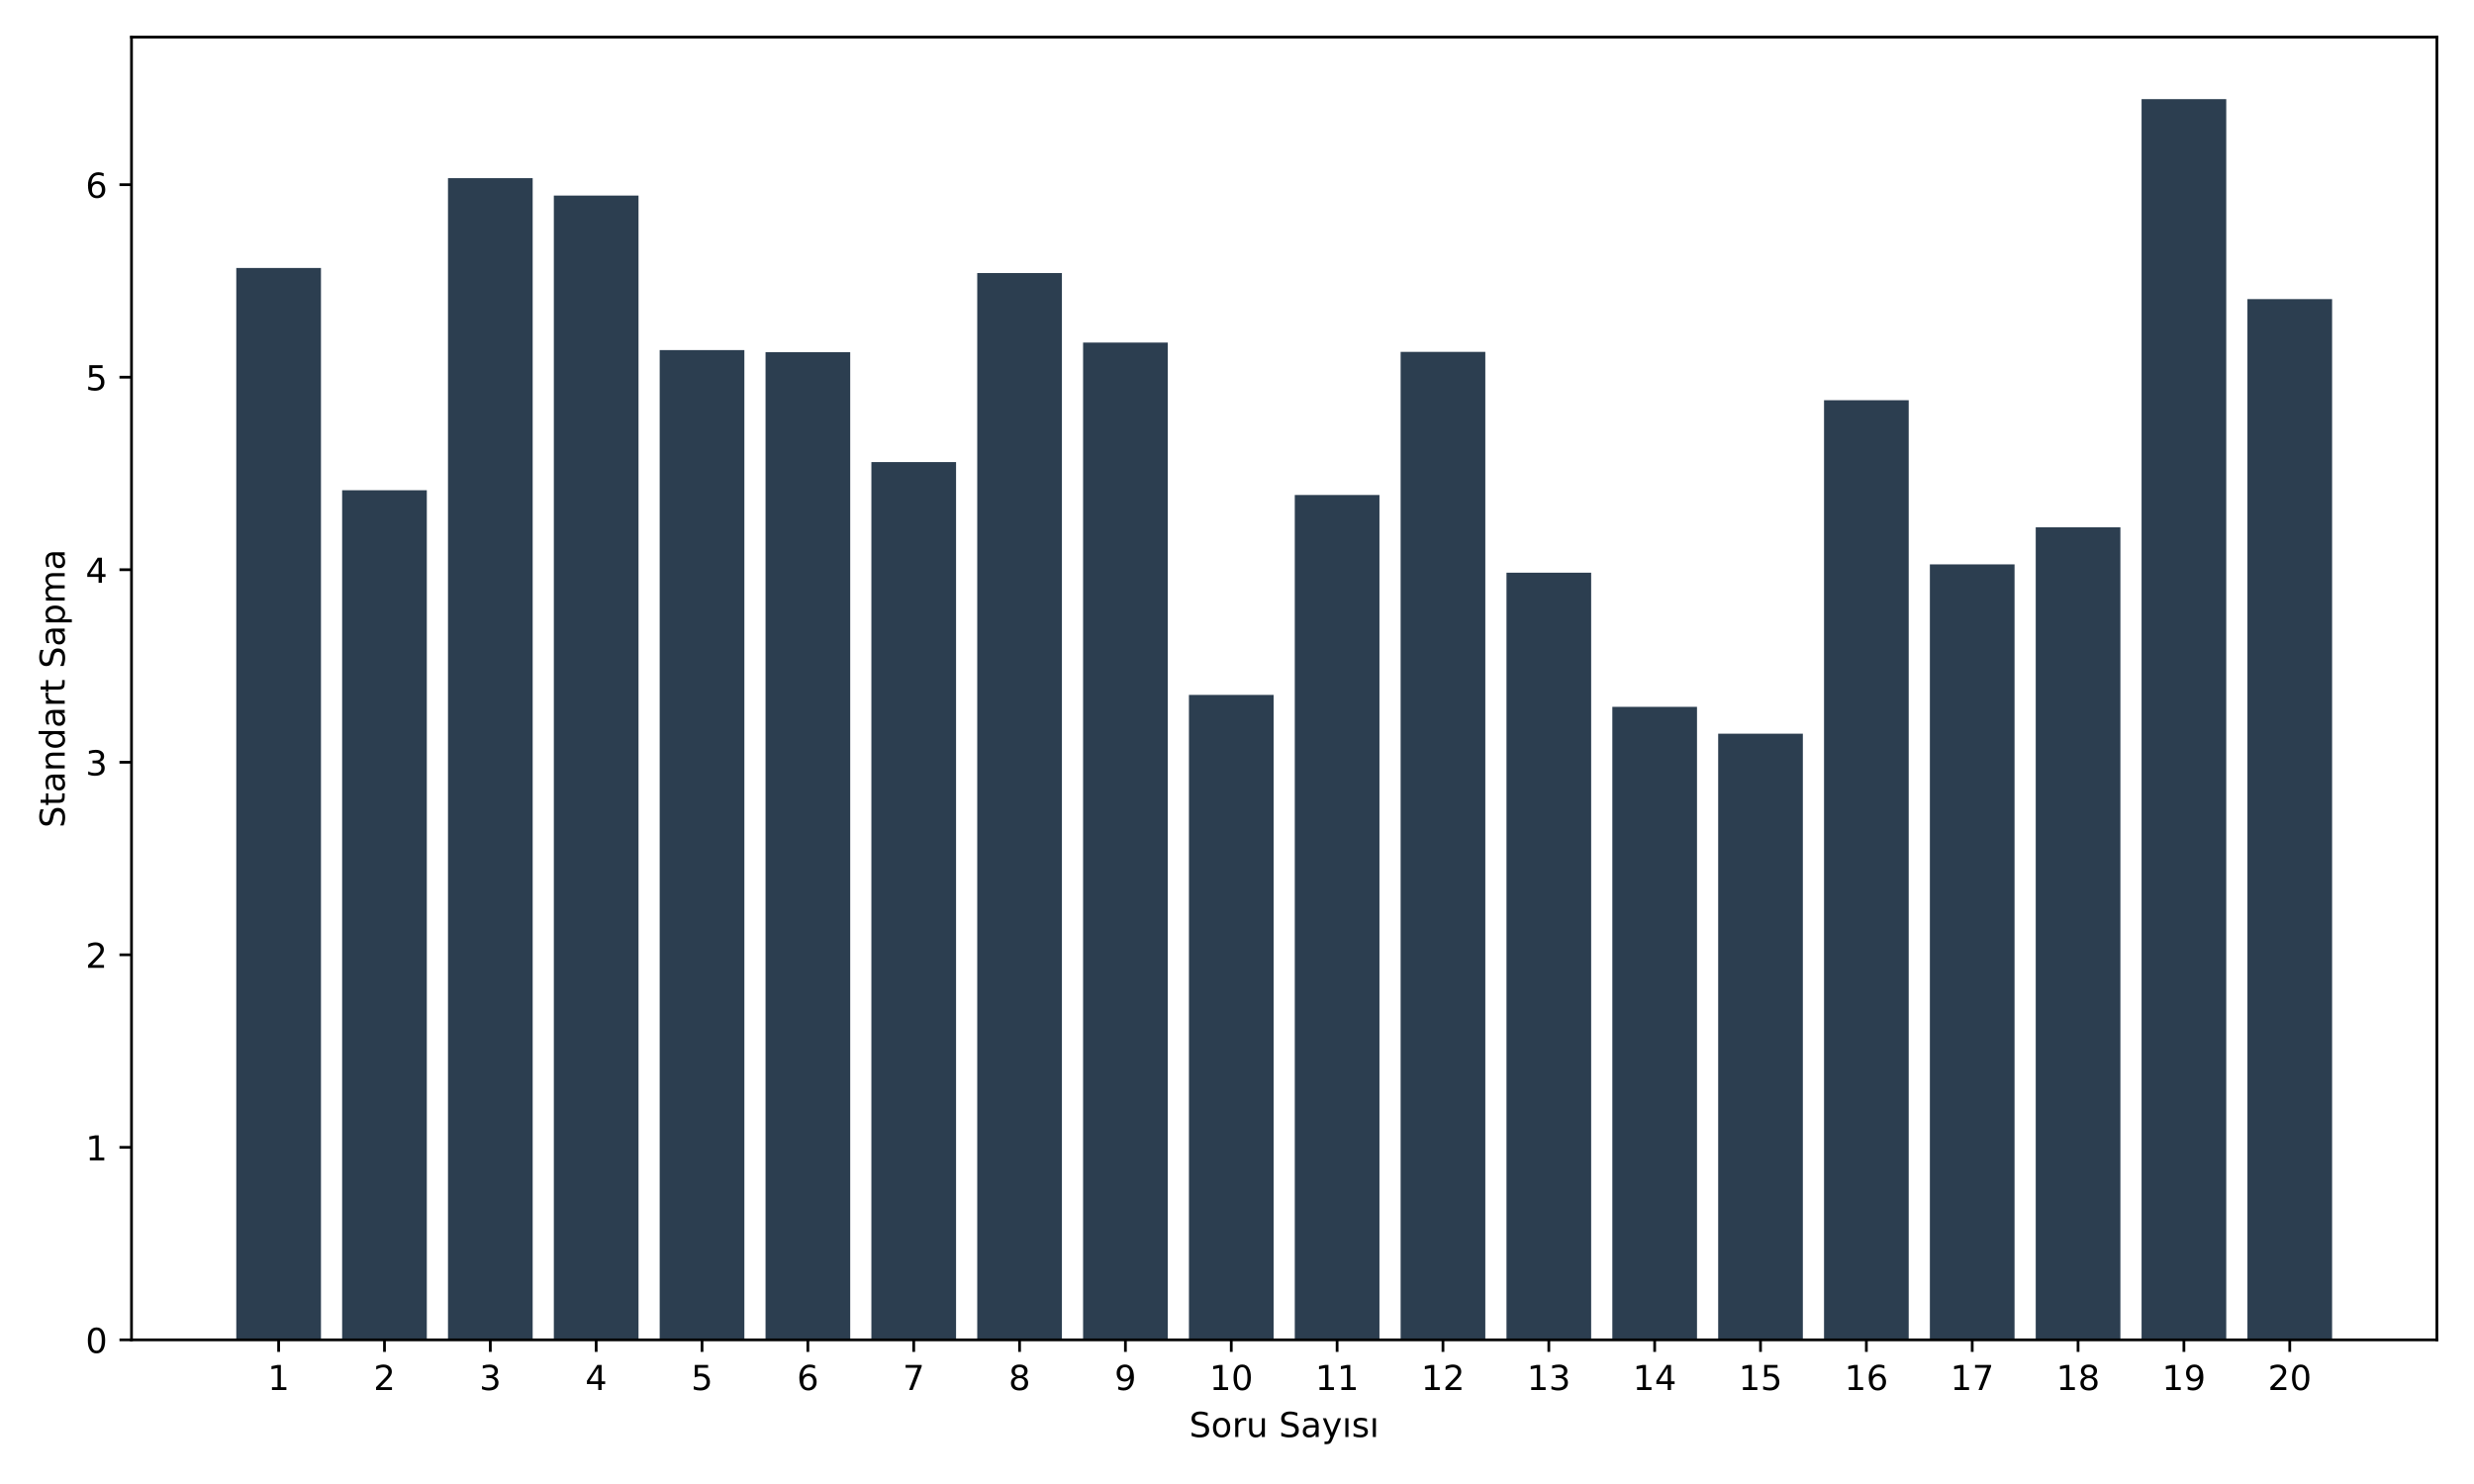
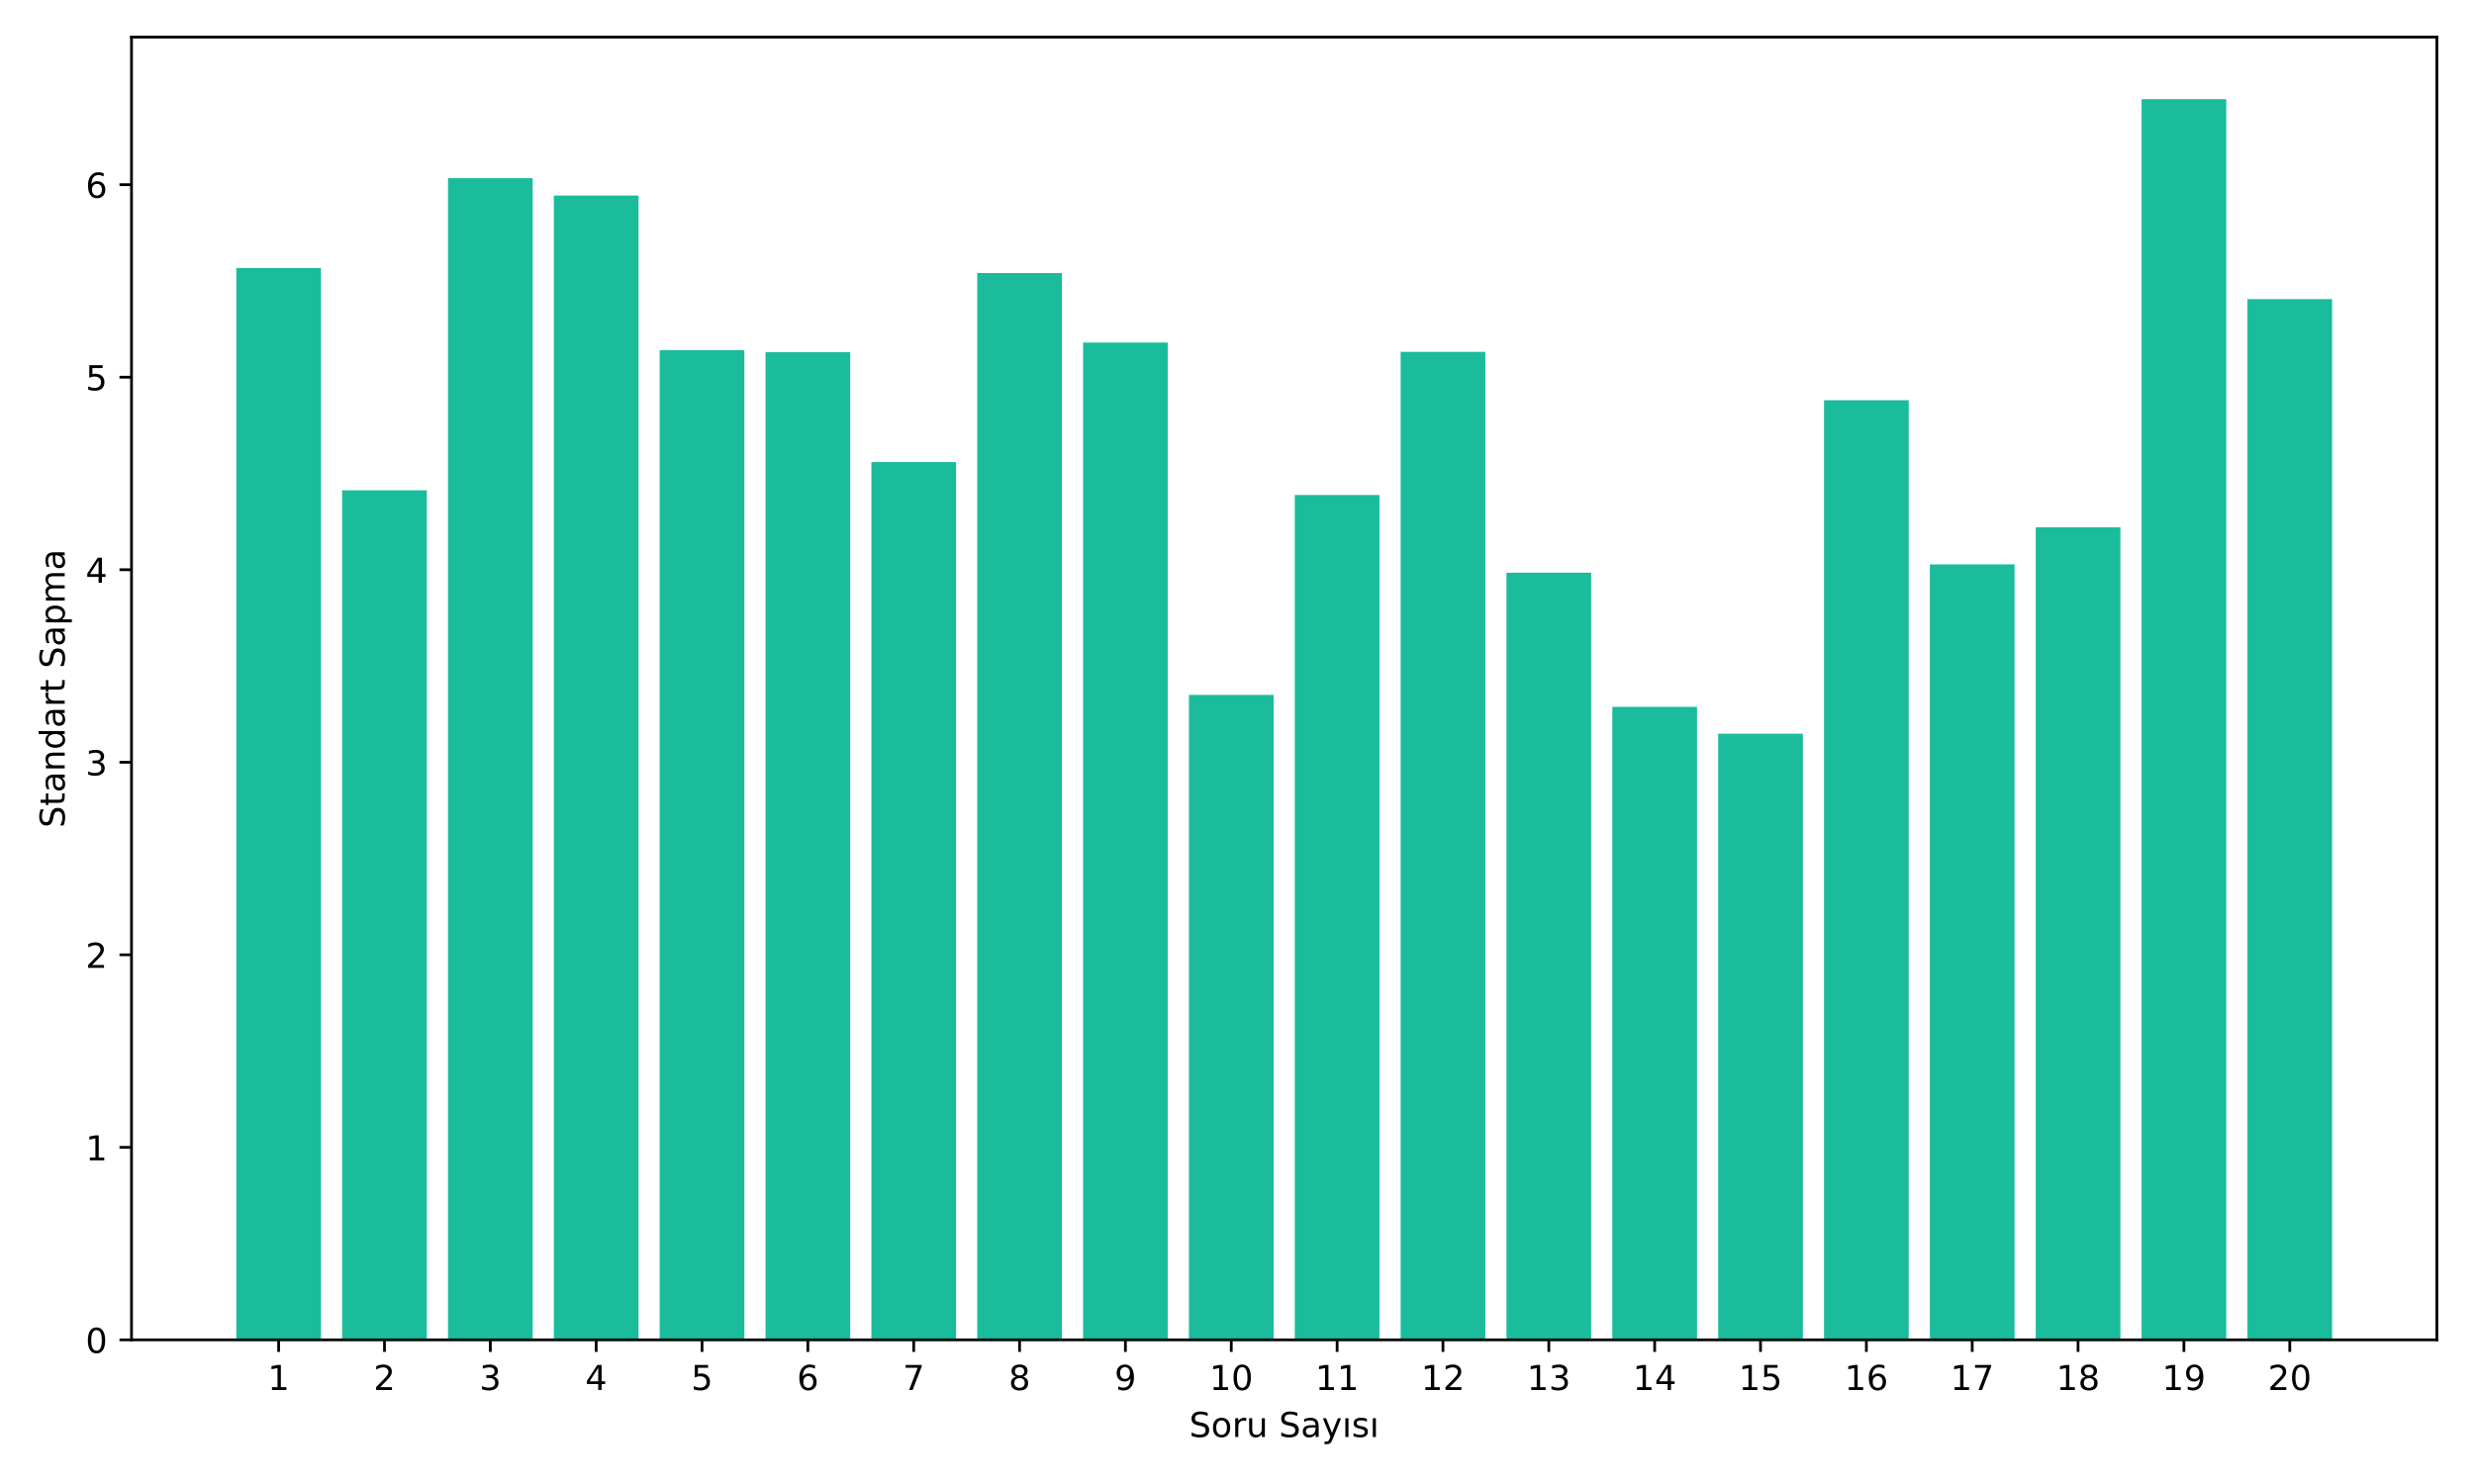
<svg xmlns="http://www.w3.org/2000/svg" xmlns:xlink="http://www.w3.org/1999/xlink" width="720pt" height="432pt" viewBox="0 0 720 432" version="1.1">
  <defs>
    <style type="text/css">*{stroke-linejoin: round; stroke-linecap: butt}</style>
  </defs>
  <g id="figure_1">
    <g id="patch_1">
      <path d="M 0 432  L 720 432  L 720 0  L 0 0  z " style="fill: #ffffff" />
    </g>
    <g id="axes_1">
      <g id="patch_2">
        <path d="M 38.27 390.04  L 709.2 390.04  L 709.2 10.8  L 38.27 10.8  z " style="fill: #ffffff" />
      </g>
      <g id="patch_3">
-         <path d="M 68.767 390.04  L 93.411 390.04  L 93.411 78.001  L 68.767 78.001  z " clip-path="url(#pdb274456aa)" style="fill: #2c3e50" />
+         <path d="M 68.767 390.04  L 93.411 390.04  L 93.411 78.001  L 68.767 78.001  z " clip-path="url(#pe73f8b47a1)" style="fill: #1abc9c" />
      </g>
      <g id="patch_4">
-         <path d="M 99.572 390.04  L 124.216 390.04  L 124.216 142.713  L 99.572 142.713  z " clip-path="url(#pdb274456aa)" style="fill: #2c3e50" />
+         <path d="M 99.572 390.04  L 124.216 390.04  L 124.216 142.713  L 99.572 142.713  z " clip-path="url(#pe73f8b47a1)" style="fill: #1abc9c" />
      </g>
      <g id="patch_5">
-         <path d="M 130.377 390.04  L 155.02 390.04  L 155.02 51.85  L 130.377 51.85  z " clip-path="url(#pdb274456aa)" style="fill: #2c3e50" />
+         <path d="M 130.377 390.04  L 155.02 390.04  L 155.02 51.85  L 130.377 51.85  z " clip-path="url(#pe73f8b47a1)" style="fill: #1abc9c" />
      </g>
      <g id="patch_6">
-         <path d="M 161.181 390.04  L 185.825 390.04  L 185.825 56.924  L 161.181 56.924  z " clip-path="url(#pdb274456aa)" style="fill: #2c3e50" />
+         <path d="M 161.181 390.04  L 185.825 390.04  L 185.825 56.924  L 161.181 56.924  z " clip-path="url(#pe73f8b47a1)" style="fill: #1abc9c" />
      </g>
      <g id="patch_7">
-         <path d="M 191.986 390.04  L 216.63 390.04  L 216.63 101.922  L 191.986 101.922  z " clip-path="url(#pdb274456aa)" style="fill: #2c3e50" />
+         <path d="M 191.986 390.04  L 216.63 390.04  L 216.63 101.922  L 191.986 101.922  z " clip-path="url(#pe73f8b47a1)" style="fill: #1abc9c" />
      </g>
      <g id="patch_8">
-         <path d="M 222.791 390.04  L 247.435 390.04  L 247.435 102.529  L 222.791 102.529  z " clip-path="url(#pdb274456aa)" style="fill: #2c3e50" />
+         <path d="M 222.791 390.04  L 247.435 390.04  L 247.435 102.529  L 222.791 102.529  z " clip-path="url(#pe73f8b47a1)" style="fill: #1abc9c" />
      </g>
      <g id="patch_9">
-         <path d="M 253.596 390.04  L 278.24 390.04  L 278.24 134.51  L 253.596 134.51  z " clip-path="url(#pdb274456aa)" style="fill: #2c3e50" />
+         <path d="M 253.596 390.04  L 278.24 390.04  L 278.24 134.51  L 253.596 134.51  z " clip-path="url(#pe73f8b47a1)" style="fill: #1abc9c" />
      </g>
      <g id="patch_10">
-         <path d="M 284.401 390.04  L 309.045 390.04  L 309.045 79.492  L 284.401 79.492  z " clip-path="url(#pdb274456aa)" style="fill: #2c3e50" />
+         <path d="M 284.401 390.04  L 309.045 390.04  L 309.045 79.492  L 284.401 79.492  z " clip-path="url(#pe73f8b47a1)" style="fill: #1abc9c" />
      </g>
      <g id="patch_11">
-         <path d="M 315.206 390.04  L 339.85 390.04  L 339.85 99.725  L 315.206 99.725  z " clip-path="url(#pdb274456aa)" style="fill: #2c3e50" />
+         <path d="M 315.206 390.04  L 339.85 390.04  L 339.85 99.725  L 315.206 99.725  z " clip-path="url(#pe73f8b47a1)" style="fill: #1abc9c" />
      </g>
      <g id="patch_12">
-         <path d="M 346.011 390.04  L 370.655 390.04  L 370.655 202.287  L 346.011 202.287  z " clip-path="url(#pdb274456aa)" style="fill: #2c3e50" />
+         <path d="M 346.011 390.04  L 370.655 390.04  L 370.655 202.287  L 346.011 202.287  z " clip-path="url(#pe73f8b47a1)" style="fill: #1abc9c" />
      </g>
      <g id="patch_13">
-         <path d="M 376.815 390.04  L 401.459 390.04  L 401.459 144.091  L 376.815 144.091  z " clip-path="url(#pdb274456aa)" style="fill: #2c3e50" />
+         <path d="M 376.815 390.04  L 401.459 390.04  L 401.459 144.091  L 376.815 144.091  z " clip-path="url(#pe73f8b47a1)" style="fill: #1abc9c" />
      </g>
      <g id="patch_14">
-         <path d="M 407.62 390.04  L 432.264 390.04  L 432.264 102.433  L 407.62 102.433  z " clip-path="url(#pdb274456aa)" style="fill: #2c3e50" />
+         <path d="M 407.62 390.04  L 432.264 390.04  L 432.264 102.433  L 407.62 102.433  z " clip-path="url(#pe73f8b47a1)" style="fill: #1abc9c" />
      </g>
      <g id="patch_15">
-         <path d="M 438.425 390.04  L 463.069 390.04  L 463.069 166.717  L 438.425 166.717  z " clip-path="url(#pdb274456aa)" style="fill: #2c3e50" />
+         <path d="M 438.425 390.04  L 463.069 390.04  L 463.069 166.717  L 438.425 166.717  z " clip-path="url(#pe73f8b47a1)" style="fill: #1abc9c" />
      </g>
      <g id="patch_16">
-         <path d="M 469.23 390.04  L 493.874 390.04  L 493.874 205.764  L 469.23 205.764  z " clip-path="url(#pdb274456aa)" style="fill: #2c3e50" />
+         <path d="M 469.23 390.04  L 493.874 390.04  L 493.874 205.764  L 469.23 205.764  z " clip-path="url(#pe73f8b47a1)" style="fill: #1abc9c" />
      </g>
      <g id="patch_17">
-         <path d="M 500.035 390.04  L 524.679 390.04  L 524.679 213.585  L 500.035 213.585  z " clip-path="url(#pdb274456aa)" style="fill: #2c3e50" />
+         <path d="M 500.035 390.04  L 524.679 390.04  L 524.679 213.585  L 500.035 213.585  z " clip-path="url(#pe73f8b47a1)" style="fill: #1abc9c" />
      </g>
      <g id="patch_18">
-         <path d="M 530.84 390.04  L 555.484 390.04  L 555.484 116.509  L 530.84 116.509  z " clip-path="url(#pdb274456aa)" style="fill: #2c3e50" />
+         <path d="M 530.84 390.04  L 555.484 390.04  L 555.484 116.509  L 530.84 116.509  z " clip-path="url(#pe73f8b47a1)" style="fill: #1abc9c" />
      </g>
      <g id="patch_19">
-         <path d="M 561.645 390.04  L 586.289 390.04  L 586.289 164.303  L 561.645 164.303  z " clip-path="url(#pdb274456aa)" style="fill: #2c3e50" />
+         <path d="M 561.645 390.04  L 586.289 390.04  L 586.289 164.303  L 561.645 164.303  z " clip-path="url(#pe73f8b47a1)" style="fill: #1abc9c" />
      </g>
      <g id="patch_20">
-         <path d="M 592.45 390.04  L 617.093 390.04  L 617.093 153.495  L 592.45 153.495  z " clip-path="url(#pdb274456aa)" style="fill: #2c3e50" />
+         <path d="M 592.45 390.04  L 617.093 390.04  L 617.093 153.495  L 592.45 153.495  z " clip-path="url(#pe73f8b47a1)" style="fill: #1abc9c" />
      </g>
      <g id="patch_21">
-         <path d="M 623.254 390.04  L 647.898 390.04  L 647.898 28.859  L 623.254 28.859  z " clip-path="url(#pdb274456aa)" style="fill: #2c3e50" />
+         <path d="M 623.254 390.04  L 647.898 390.04  L 647.898 28.859  L 623.254 28.859  z " clip-path="url(#pe73f8b47a1)" style="fill: #1abc9c" />
      </g>
      <g id="patch_22">
-         <path d="M 654.059 390.04  L 678.703 390.04  L 678.703 87.067  L 654.059 87.067  z " clip-path="url(#pdb274456aa)" style="fill: #2c3e50" />
+         <path d="M 654.059 390.04  L 678.703 390.04  L 678.703 87.067  L 654.059 87.067  z " clip-path="url(#pe73f8b47a1)" style="fill: #1abc9c" />
      </g>
      <g id="matplotlib.axis_1">
        <g id="xtick_1">
          <g id="line2d_1">
            <defs>
-               <path id="m4a9ff42f75" d="M 0 0  L 0 3.5  " style="stroke: #000000; stroke-width: 0.8" />
+               <path id="maa559b2496" d="M 0 0  L 0 3.5  " style="stroke: #000000; stroke-width: 0.8" />
            </defs>
            <g>
-               <use xlink:href="#m4a9ff42f75" x="81.089" y="390.04" style="stroke: #000000; stroke-width: 0.8" />
+               <use xlink:href="#maa559b2496" x="81.089" y="390.04" style="stroke: #000000; stroke-width: 0.8" />
            </g>
          </g>
          <g id="text_1">
            <g transform="translate(77.90752 404.6384) scale(0.1 -0.1)">
              <defs>
                <path id="DejaVuSans-31" d="M 794 531  L 1825 531  L 1825 4091  L 703 3866  L 703 4441  L 1819 4666  L 2450 4666  L 2450 531  L 3481 531  L 3481 0  L 794 0  L 794 531  z " transform="scale(0.015625)" />
              </defs>
              <use xlink:href="#DejaVuSans-31" />
            </g>
          </g>
        </g>
        <g id="xtick_2">
          <g id="line2d_2">
            <g>
-               <use xlink:href="#m4a9ff42f75" x="111.894" y="390.04" style="stroke: #000000; stroke-width: 0.8" />
+               <use xlink:href="#maa559b2496" x="111.894" y="390.04" style="stroke: #000000; stroke-width: 0.8" />
            </g>
          </g>
          <g id="text_2">
            <g transform="translate(108.7124 404.6384) scale(0.1 -0.1)">
              <defs>
                <path id="DejaVuSans-32" d="M 1228 531  L 3431 531  L 3431 0  L 469 0  L 469 531  Q 828 903 1448 1529  Q 2069 2156 2228 2338  Q 2531 2678 2651 2914  Q 2772 3150 2772 3378  Q 2772 3750 2511 3984  Q 2250 4219 1831 4219  Q 1534 4219 1204 4116  Q 875 4013 500 3803  L 500 4441  Q 881 4594 1212 4672  Q 1544 4750 1819 4750  Q 2544 4750 2975 4387  Q 3406 4025 3406 3419  Q 3406 3131 3298 2873  Q 3191 2616 2906 2266  Q 2828 2175 2409 1742  Q 1991 1309 1228 531  z " transform="scale(0.015625)" />
              </defs>
              <use xlink:href="#DejaVuSans-32" />
            </g>
          </g>
        </g>
        <g id="xtick_3">
          <g id="line2d_3">
            <g>
-               <use xlink:href="#m4a9ff42f75" x="142.698" y="390.04" style="stroke: #000000; stroke-width: 0.8" />
+               <use xlink:href="#maa559b2496" x="142.698" y="390.04" style="stroke: #000000; stroke-width: 0.8" />
            </g>
          </g>
          <g id="text_3">
            <g transform="translate(139.5172 404.6384) scale(0.1 -0.1)">
              <defs>
                <path id="DejaVuSans-33" d="M 2597 2516  Q 3050 2419 3304 2112  Q 3559 1806 3559 1356  Q 3559 666 3084 287  Q 2609 -91 1734 -91  Q 1441 -91 1130 -33  Q 819 25 488 141  L 488 750  Q 750 597 1062 519  Q 1375 441 1716 441  Q 2309 441 2620 675  Q 2931 909 2931 1356  Q 2931 1769 2642 2001  Q 2353 2234 1838 2234  L 1294 2234  L 1294 2753  L 1863 2753  Q 2328 2753 2575 2939  Q 2822 3125 2822 3475  Q 2822 3834 2567 4026  Q 2313 4219 1838 4219  Q 1578 4219 1281 4162  Q 984 4106 628 3988  L 628 4550  Q 988 4650 1302 4700  Q 1616 4750 1894 4750  Q 2613 4750 3031 4423  Q 3450 4097 3450 3541  Q 3450 3153 3228 2886  Q 3006 2619 2597 2516  z " transform="scale(0.015625)" />
              </defs>
              <use xlink:href="#DejaVuSans-33" />
            </g>
          </g>
        </g>
        <g id="xtick_4">
          <g id="line2d_4">
            <g>
-               <use xlink:href="#m4a9ff42f75" x="173.503" y="390.04" style="stroke: #000000; stroke-width: 0.8" />
+               <use xlink:href="#maa559b2496" x="173.503" y="390.04" style="stroke: #000000; stroke-width: 0.8" />
            </g>
          </g>
          <g id="text_4">
            <g transform="translate(170.3221 404.6384) scale(0.1 -0.1)">
              <defs>
                <path id="DejaVuSans-34" d="M 2419 4116  L 825 1625  L 2419 1625  L 2419 4116  z M 2253 4666  L 3047 4666  L 3047 1625  L 3713 1625  L 3713 1100  L 3047 1100  L 3047 0  L 2419 0  L 2419 1100  L 313 1100  L 313 1709  L 2253 4666  z " transform="scale(0.015625)" />
              </defs>
              <use xlink:href="#DejaVuSans-34" />
            </g>
          </g>
        </g>
        <g id="xtick_5">
          <g id="line2d_5">
            <g>
-               <use xlink:href="#m4a9ff42f75" x="204.308" y="390.04" style="stroke: #000000; stroke-width: 0.8" />
+               <use xlink:href="#maa559b2496" x="204.308" y="390.04" style="stroke: #000000; stroke-width: 0.8" />
            </g>
          </g>
          <g id="text_5">
            <g transform="translate(201.127 404.6384) scale(0.1 -0.1)">
              <defs>
                <path id="DejaVuSans-35" d="M 691 4666  L 3169 4666  L 3169 4134  L 1269 4134  L 1269 2991  Q 1406 3038 1543 3061  Q 1681 3084 1819 3084  Q 2600 3084 3056 2656  Q 3513 2228 3513 1497  Q 3513 744 3044 326  Q 2575 -91 1722 -91  Q 1428 -91 1123 -41  Q 819 9 494 109  L 494 744  Q 775 591 1075 516  Q 1375 441 1709 441  Q 2250 441 2565 725  Q 2881 1009 2881 1497  Q 2881 1984 2565 2268  Q 2250 2553 1709 2553  Q 1456 2553 1204 2497  Q 953 2441 691 2322  L 691 4666  z " transform="scale(0.015625)" />
              </defs>
              <use xlink:href="#DejaVuSans-35" />
            </g>
          </g>
        </g>
        <g id="xtick_6">
          <g id="line2d_6">
            <g>
-               <use xlink:href="#m4a9ff42f75" x="235.113" y="390.04" style="stroke: #000000; stroke-width: 0.8" />
+               <use xlink:href="#maa559b2496" x="235.113" y="390.04" style="stroke: #000000; stroke-width: 0.8" />
            </g>
          </g>
          <g id="text_6">
            <g transform="translate(231.9318 404.6384) scale(0.1 -0.1)">
              <defs>
                <path id="DejaVuSans-36" d="M 2113 2584  Q 1688 2584 1439 2293  Q 1191 2003 1191 1497  Q 1191 994 1439 701  Q 1688 409 2113 409  Q 2538 409 2786 701  Q 3034 994 3034 1497  Q 3034 2003 2786 2293  Q 2538 2584 2113 2584  z M 3366 4563  L 3366 3988  Q 3128 4100 2886 4159  Q 2644 4219 2406 4219  Q 1781 4219 1451 3797  Q 1122 3375 1075 2522  Q 1259 2794 1537 2939  Q 1816 3084 2150 3084  Q 2853 3084 3261 2657  Q 3669 2231 3669 1497  Q 3669 778 3244 343  Q 2819 -91 2113 -91  Q 1303 -91 875 529  Q 447 1150 447 2328  Q 447 3434 972 4092  Q 1497 4750 2381 4750  Q 2619 4750 2861 4703  Q 3103 4656 3366 4563  z " transform="scale(0.015625)" />
              </defs>
              <use xlink:href="#DejaVuSans-36" />
            </g>
          </g>
        </g>
        <g id="xtick_7">
          <g id="line2d_7">
            <g>
-               <use xlink:href="#m4a9ff42f75" x="265.918" y="390.04" style="stroke: #000000; stroke-width: 0.8" />
+               <use xlink:href="#maa559b2496" x="265.918" y="390.04" style="stroke: #000000; stroke-width: 0.8" />
            </g>
          </g>
          <g id="text_7">
            <g transform="translate(262.7367 404.6384) scale(0.1 -0.1)">
              <defs>
                <path id="DejaVuSans-37" d="M 525 4666  L 3525 4666  L 3525 4397  L 1831 0  L 1172 0  L 2766 4134  L 525 4134  L 525 4666  z " transform="scale(0.015625)" />
              </defs>
              <use xlink:href="#DejaVuSans-37" />
            </g>
          </g>
        </g>
        <g id="xtick_8">
          <g id="line2d_8">
            <g>
-               <use xlink:href="#m4a9ff42f75" x="296.723" y="390.04" style="stroke: #000000; stroke-width: 0.8" />
+               <use xlink:href="#maa559b2496" x="296.723" y="390.04" style="stroke: #000000; stroke-width: 0.8" />
            </g>
          </g>
          <g id="text_8">
            <g transform="translate(293.5416 404.6384) scale(0.1 -0.1)">
              <defs>
                <path id="DejaVuSans-38" d="M 2034 2216  Q 1584 2216 1326 1975  Q 1069 1734 1069 1313  Q 1069 891 1326 650  Q 1584 409 2034 409  Q 2484 409 2743 651  Q 3003 894 3003 1313  Q 3003 1734 2745 1975  Q 2488 2216 2034 2216  z M 1403 2484  Q 997 2584 770 2862  Q 544 3141 544 3541  Q 544 4100 942 4425  Q 1341 4750 2034 4750  Q 2731 4750 3128 4425  Q 3525 4100 3525 3541  Q 3525 3141 3298 2862  Q 3072 2584 2669 2484  Q 3125 2378 3379 2068  Q 3634 1759 3634 1313  Q 3634 634 3220 271  Q 2806 -91 2034 -91  Q 1263 -91 848 271  Q 434 634 434 1313  Q 434 1759 690 2068  Q 947 2378 1403 2484  z M 1172 3481  Q 1172 3119 1398 2916  Q 1625 2713 2034 2713  Q 2441 2713 2670 2916  Q 2900 3119 2900 3481  Q 2900 3844 2670 4047  Q 2441 4250 2034 4250  Q 1625 4250 1398 4047  Q 1172 3844 1172 3481  z " transform="scale(0.015625)" />
              </defs>
              <use xlink:href="#DejaVuSans-38" />
            </g>
          </g>
        </g>
        <g id="xtick_9">
          <g id="line2d_9">
            <g>
-               <use xlink:href="#m4a9ff42f75" x="327.528" y="390.04" style="stroke: #000000; stroke-width: 0.8" />
+               <use xlink:href="#maa559b2496" x="327.528" y="390.04" style="stroke: #000000; stroke-width: 0.8" />
            </g>
          </g>
          <g id="text_9">
            <g transform="translate(324.3465 404.6384) scale(0.1 -0.1)">
              <defs>
                <path id="DejaVuSans-39" d="M 703 97  L 703 672  Q 941 559 1184 500  Q 1428 441 1663 441  Q 2288 441 2617 861  Q 2947 1281 2994 2138  Q 2813 1869 2534 1725  Q 2256 1581 1919 1581  Q 1219 1581 811 2004  Q 403 2428 403 3163  Q 403 3881 828 4315  Q 1253 4750 1959 4750  Q 2769 4750 3195 4129  Q 3622 3509 3622 2328  Q 3622 1225 3098 567  Q 2575 -91 1691 -91  Q 1453 -91 1209 -44  Q 966 3 703 97  z M 1959 2075  Q 2384 2075 2632 2365  Q 2881 2656 2881 3163  Q 2881 3666 2632 3958  Q 2384 4250 1959 4250  Q 1534 4250 1286 3958  Q 1038 3666 1038 3163  Q 1038 2656 1286 2365  Q 1534 2075 1959 2075  z " transform="scale(0.015625)" />
              </defs>
              <use xlink:href="#DejaVuSans-39" />
            </g>
          </g>
        </g>
        <g id="xtick_10">
          <g id="line2d_10">
            <g>
-               <use xlink:href="#m4a9ff42f75" x="358.333" y="390.04" style="stroke: #000000; stroke-width: 0.8" />
+               <use xlink:href="#maa559b2496" x="358.333" y="390.04" style="stroke: #000000; stroke-width: 0.8" />
            </g>
          </g>
          <g id="text_10">
            <g transform="translate(351.9701 404.6384) scale(0.1 -0.1)">
              <defs>
                <path id="DejaVuSans-30" d="M 2034 4250  Q 1547 4250 1301 3770  Q 1056 3291 1056 2328  Q 1056 1369 1301 889  Q 1547 409 2034 409  Q 2525 409 2770 889  Q 3016 1369 3016 2328  Q 3016 3291 2770 3770  Q 2525 4250 2034 4250  z M 2034 4750  Q 2819 4750 3233 4129  Q 3647 3509 3647 2328  Q 3647 1150 3233 529  Q 2819 -91 2034 -91  Q 1250 -91 836 529  Q 422 1150 422 2328  Q 422 3509 836 4129  Q 1250 4750 2034 4750  z " transform="scale(0.015625)" />
              </defs>
              <use xlink:href="#DejaVuSans-31" />
              <use xlink:href="#DejaVuSans-30" x="63.623" />
            </g>
          </g>
        </g>
        <g id="xtick_11">
          <g id="line2d_11">
            <g>
-               <use xlink:href="#m4a9ff42f75" x="389.137" y="390.04" style="stroke: #000000; stroke-width: 0.8" />
+               <use xlink:href="#maa559b2496" x="389.137" y="390.04" style="stroke: #000000; stroke-width: 0.8" />
            </g>
          </g>
          <g id="text_11">
            <g transform="translate(382.7749 404.6384) scale(0.1 -0.1)">
              <use xlink:href="#DejaVuSans-31" />
              <use xlink:href="#DejaVuSans-31" x="63.623" />
            </g>
          </g>
        </g>
        <g id="xtick_12">
          <g id="line2d_12">
            <g>
-               <use xlink:href="#m4a9ff42f75" x="419.942" y="390.04" style="stroke: #000000; stroke-width: 0.8" />
+               <use xlink:href="#maa559b2496" x="419.942" y="390.04" style="stroke: #000000; stroke-width: 0.8" />
            </g>
          </g>
          <g id="text_12">
            <g transform="translate(413.5798 404.6384) scale(0.1 -0.1)">
              <use xlink:href="#DejaVuSans-31" />
              <use xlink:href="#DejaVuSans-32" x="63.623" />
            </g>
          </g>
        </g>
        <g id="xtick_13">
          <g id="line2d_13">
            <g>
-               <use xlink:href="#m4a9ff42f75" x="450.747" y="390.04" style="stroke: #000000; stroke-width: 0.8" />
+               <use xlink:href="#maa559b2496" x="450.747" y="390.04" style="stroke: #000000; stroke-width: 0.8" />
            </g>
          </g>
          <g id="text_13">
            <g transform="translate(444.3847 404.6384) scale(0.1 -0.1)">
              <use xlink:href="#DejaVuSans-31" />
              <use xlink:href="#DejaVuSans-33" x="63.623" />
            </g>
          </g>
        </g>
        <g id="xtick_14">
          <g id="line2d_14">
            <g>
-               <use xlink:href="#m4a9ff42f75" x="481.552" y="390.04" style="stroke: #000000; stroke-width: 0.8" />
+               <use xlink:href="#maa559b2496" x="481.552" y="390.04" style="stroke: #000000; stroke-width: 0.8" />
            </g>
          </g>
          <g id="text_14">
            <g transform="translate(475.1895 404.6384) scale(0.1 -0.1)">
              <use xlink:href="#DejaVuSans-31" />
              <use xlink:href="#DejaVuSans-34" x="63.623" />
            </g>
          </g>
        </g>
        <g id="xtick_15">
          <g id="line2d_15">
            <g>
-               <use xlink:href="#m4a9ff42f75" x="512.357" y="390.04" style="stroke: #000000; stroke-width: 0.8" />
+               <use xlink:href="#maa559b2496" x="512.357" y="390.04" style="stroke: #000000; stroke-width: 0.8" />
            </g>
          </g>
          <g id="text_15">
            <g transform="translate(505.9944 404.6384) scale(0.1 -0.1)">
              <use xlink:href="#DejaVuSans-31" />
              <use xlink:href="#DejaVuSans-35" x="63.623" />
            </g>
          </g>
        </g>
        <g id="xtick_16">
          <g id="line2d_16">
            <g>
-               <use xlink:href="#m4a9ff42f75" x="543.162" y="390.04" style="stroke: #000000; stroke-width: 0.8" />
+               <use xlink:href="#maa559b2496" x="543.162" y="390.04" style="stroke: #000000; stroke-width: 0.8" />
            </g>
          </g>
          <g id="text_16">
            <g transform="translate(536.7993 404.6384) scale(0.1 -0.1)">
              <use xlink:href="#DejaVuSans-31" />
              <use xlink:href="#DejaVuSans-36" x="63.623" />
            </g>
          </g>
        </g>
        <g id="xtick_17">
          <g id="line2d_17">
            <g>
-               <use xlink:href="#m4a9ff42f75" x="573.967" y="390.04" style="stroke: #000000; stroke-width: 0.8" />
+               <use xlink:href="#maa559b2496" x="573.967" y="390.04" style="stroke: #000000; stroke-width: 0.8" />
            </g>
          </g>
          <g id="text_17">
            <g transform="translate(567.6041 404.6384) scale(0.1 -0.1)">
              <use xlink:href="#DejaVuSans-31" />
              <use xlink:href="#DejaVuSans-37" x="63.623" />
            </g>
          </g>
        </g>
        <g id="xtick_18">
          <g id="line2d_18">
            <g>
-               <use xlink:href="#m4a9ff42f75" x="604.772" y="390.04" style="stroke: #000000; stroke-width: 0.8" />
+               <use xlink:href="#maa559b2496" x="604.772" y="390.04" style="stroke: #000000; stroke-width: 0.8" />
            </g>
          </g>
          <g id="text_18">
            <g transform="translate(598.409 404.6384) scale(0.1 -0.1)">
              <use xlink:href="#DejaVuSans-31" />
              <use xlink:href="#DejaVuSans-38" x="63.623" />
            </g>
          </g>
        </g>
        <g id="xtick_19">
          <g id="line2d_19">
            <g>
-               <use xlink:href="#m4a9ff42f75" x="635.576" y="390.04" style="stroke: #000000; stroke-width: 0.8" />
+               <use xlink:href="#maa559b2496" x="635.576" y="390.04" style="stroke: #000000; stroke-width: 0.8" />
            </g>
          </g>
          <g id="text_19">
            <g transform="translate(629.2139 404.6384) scale(0.1 -0.1)">
              <use xlink:href="#DejaVuSans-31" />
              <use xlink:href="#DejaVuSans-39" x="63.623" />
            </g>
          </g>
        </g>
        <g id="xtick_20">
          <g id="line2d_20">
            <g>
-               <use xlink:href="#m4a9ff42f75" x="666.381" y="390.04" style="stroke: #000000; stroke-width: 0.8" />
+               <use xlink:href="#maa559b2496" x="666.381" y="390.04" style="stroke: #000000; stroke-width: 0.8" />
            </g>
          </g>
          <g id="text_20">
            <g transform="translate(660.0187 404.6384) scale(0.1 -0.1)">
              <use xlink:href="#DejaVuSans-32" />
              <use xlink:href="#DejaVuSans-30" x="63.623" />
            </g>
          </g>
        </g>
        <g id="text_21">
          <g transform="translate(346.1077 418.3166) scale(0.1 -0.1)">
            <defs>
              <path id="DejaVuSans-53" d="M 3425 4513  L 3425 3897  Q 3066 4069 2747 4153  Q 2428 4238 2131 4238  Q 1616 4238 1336 4038  Q 1056 3838 1056 3469  Q 1056 3159 1242 3001  Q 1428 2844 1947 2747  L 2328 2669  Q 3034 2534 3370 2195  Q 3706 1856 3706 1288  Q 3706 609 3251 259  Q 2797 -91 1919 -91  Q 1588 -91 1214 -16  Q 841 59 441 206  L 441 856  Q 825 641 1194 531  Q 1563 422 1919 422  Q 2459 422 2753 634  Q 3047 847 3047 1241  Q 3047 1584 2836 1778  Q 2625 1972 2144 2069  L 1759 2144  Q 1053 2284 737 2584  Q 422 2884 422 3419  Q 422 4038 858 4394  Q 1294 4750 2059 4750  Q 2388 4750 2728 4690  Q 3069 4631 3425 4513  z " transform="scale(0.015625)" />
              <path id="DejaVuSans-6f" d="M 1959 3097  Q 1497 3097 1228 2736  Q 959 2375 959 1747  Q 959 1119 1226 758  Q 1494 397 1959 397  Q 2419 397 2687 759  Q 2956 1122 2956 1747  Q 2956 2369 2687 2733  Q 2419 3097 1959 3097  z M 1959 3584  Q 2709 3584 3137 3096  Q 3566 2609 3566 1747  Q 3566 888 3137 398  Q 2709 -91 1959 -91  Q 1206 -91 779 398  Q 353 888 353 1747  Q 353 2609 779 3096  Q 1206 3584 1959 3584  z " transform="scale(0.015625)" />
              <path id="DejaVuSans-72" d="M 2631 2963  Q 2534 3019 2420 3045  Q 2306 3072 2169 3072  Q 1681 3072 1420 2755  Q 1159 2438 1159 1844  L 1159 0  L 581 0  L 581 3500  L 1159 3500  L 1159 2956  Q 1341 3275 1631 3429  Q 1922 3584 2338 3584  Q 2397 3584 2469 3576  Q 2541 3569 2628 3553  L 2631 2963  z " transform="scale(0.015625)" />
              <path id="DejaVuSans-75" d="M 544 1381  L 544 3500  L 1119 3500  L 1119 1403  Q 1119 906 1312 657  Q 1506 409 1894 409  Q 2359 409 2629 706  Q 2900 1003 2900 1516  L 2900 3500  L 3475 3500  L 3475 0  L 2900 0  L 2900 538  Q 2691 219 2414 64  Q 2138 -91 1772 -91  Q 1169 -91 856 284  Q 544 659 544 1381  z M 1991 3584  L 1991 3584  z " transform="scale(0.015625)" />
              <path id="DejaVuSans-20" transform="scale(0.015625)" />
              <path id="DejaVuSans-61" d="M 2194 1759  Q 1497 1759 1228 1600  Q 959 1441 959 1056  Q 959 750 1161 570  Q 1363 391 1709 391  Q 2188 391 2477 730  Q 2766 1069 2766 1631  L 2766 1759  L 2194 1759  z M 3341 1997  L 3341 0  L 2766 0  L 2766 531  Q 2569 213 2275 61  Q 1981 -91 1556 -91  Q 1019 -91 701 211  Q 384 513 384 1019  Q 384 1609 779 1909  Q 1175 2209 1959 2209  L 2766 2209  L 2766 2266  Q 2766 2663 2505 2880  Q 2244 3097 1772 3097  Q 1472 3097 1187 3025  Q 903 2953 641 2809  L 641 3341  Q 956 3463 1253 3523  Q 1550 3584 1831 3584  Q 2591 3584 2966 3190  Q 3341 2797 3341 1997  z " transform="scale(0.015625)" />
              <path id="DejaVuSans-79" d="M 2059 -325  Q 1816 -950 1584 -1140  Q 1353 -1331 966 -1331  L 506 -1331  L 506 -850  L 844 -850  Q 1081 -850 1212 -737  Q 1344 -625 1503 -206  L 1606 56  L 191 3500  L 800 3500  L 1894 763  L 2988 3500  L 3597 3500  L 2059 -325  z " transform="scale(0.015625)" />
              <path id="DejaVuSans-131" d="M 603 3500  L 1178 3500  L 1178 0  L 603 0  L 603 3500  z M 891 3584  L 891 3584  z " transform="scale(0.015625)" />
              <path id="DejaVuSans-73" d="M 2834 3397  L 2834 2853  Q 2591 2978 2328 3040  Q 2066 3103 1784 3103  Q 1356 3103 1142 2972  Q 928 2841 928 2578  Q 928 2378 1081 2264  Q 1234 2150 1697 2047  L 1894 2003  Q 2506 1872 2764 1633  Q 3022 1394 3022 966  Q 3022 478 2636 193  Q 2250 -91 1575 -91  Q 1294 -91 989 -36  Q 684 19 347 128  L 347 722  Q 666 556 975 473  Q 1284 391 1588 391  Q 1994 391 2212 530  Q 2431 669 2431 922  Q 2431 1156 2273 1281  Q 2116 1406 1581 1522  L 1381 1569  Q 847 1681 609 1914  Q 372 2147 372 2553  Q 372 3047 722 3315  Q 1072 3584 1716 3584  Q 2034 3584 2315 3537  Q 2597 3491 2834 3397  z " transform="scale(0.015625)" />
            </defs>
            <use xlink:href="#DejaVuSans-53" />
            <use xlink:href="#DejaVuSans-6f" x="63.477" />
            <use xlink:href="#DejaVuSans-72" x="124.658" />
            <use xlink:href="#DejaVuSans-75" x="165.771" />
            <use xlink:href="#DejaVuSans-20" x="229.15" />
            <use xlink:href="#DejaVuSans-53" x="260.938" />
            <use xlink:href="#DejaVuSans-61" x="324.414" />
            <use xlink:href="#DejaVuSans-79" x="385.693" />
            <use xlink:href="#DejaVuSans-131" x="444.873" />
            <use xlink:href="#DejaVuSans-73" x="472.656" />
            <use xlink:href="#DejaVuSans-131" x="524.756" />
          </g>
        </g>
      </g>
      <g id="matplotlib.axis_2">
        <g id="ytick_1">
          <g id="line2d_21">
            <defs>
-               <path id="m61559b7325" d="M 0 0  L -3.5 0  " style="stroke: #000000; stroke-width: 0.8" />
+               <path id="m675f43b0e3" d="M 0 0  L -3.5 0  " style="stroke: #000000; stroke-width: 0.8" />
            </defs>
            <g>
-               <use xlink:href="#m61559b7325" x="38.27" y="390.04" style="stroke: #000000; stroke-width: 0.8" />
+               <use xlink:href="#m675f43b0e3" x="38.27" y="390.04" style="stroke: #000000; stroke-width: 0.8" />
            </g>
          </g>
          <g id="text_22">
            <g transform="translate(24.9075 393.8392) scale(0.1 -0.1)">
              <use xlink:href="#DejaVuSans-30" />
            </g>
          </g>
        </g>
        <g id="ytick_2">
          <g id="line2d_22">
            <g>
-               <use xlink:href="#m61559b7325" x="38.27" y="333.994" style="stroke: #000000; stroke-width: 0.8" />
+               <use xlink:href="#m675f43b0e3" x="38.27" y="333.994" style="stroke: #000000; stroke-width: 0.8" />
            </g>
          </g>
          <g id="text_23">
            <g transform="translate(24.9075 337.7929) scale(0.1 -0.1)">
              <use xlink:href="#DejaVuSans-31" />
            </g>
          </g>
        </g>
        <g id="ytick_3">
          <g id="line2d_23">
            <g>
-               <use xlink:href="#m61559b7325" x="38.27" y="277.947" style="stroke: #000000; stroke-width: 0.8" />
+               <use xlink:href="#m675f43b0e3" x="38.27" y="277.947" style="stroke: #000000; stroke-width: 0.8" />
            </g>
          </g>
          <g id="text_24">
            <g transform="translate(24.9075 281.7466) scale(0.1 -0.1)">
              <use xlink:href="#DejaVuSans-32" />
            </g>
          </g>
        </g>
        <g id="ytick_4">
          <g id="line2d_24">
            <g>
-               <use xlink:href="#m61559b7325" x="38.27" y="221.901" style="stroke: #000000; stroke-width: 0.8" />
+               <use xlink:href="#m675f43b0e3" x="38.27" y="221.901" style="stroke: #000000; stroke-width: 0.8" />
            </g>
          </g>
          <g id="text_25">
            <g transform="translate(24.9075 225.7003) scale(0.1 -0.1)">
              <use xlink:href="#DejaVuSans-33" />
            </g>
          </g>
        </g>
        <g id="ytick_5">
          <g id="line2d_25">
            <g>
-               <use xlink:href="#m61559b7325" x="38.27" y="165.855" style="stroke: #000000; stroke-width: 0.8" />
+               <use xlink:href="#m675f43b0e3" x="38.27" y="165.855" style="stroke: #000000; stroke-width: 0.8" />
            </g>
          </g>
          <g id="text_26">
            <g transform="translate(24.9075 169.654) scale(0.1 -0.1)">
              <use xlink:href="#DejaVuSans-34" />
            </g>
          </g>
        </g>
        <g id="ytick_6">
          <g id="line2d_26">
            <g>
-               <use xlink:href="#m61559b7325" x="38.27" y="109.808" style="stroke: #000000; stroke-width: 0.8" />
+               <use xlink:href="#m675f43b0e3" x="38.27" y="109.808" style="stroke: #000000; stroke-width: 0.8" />
            </g>
          </g>
          <g id="text_27">
            <g transform="translate(24.9075 113.6077) scale(0.1 -0.1)">
              <use xlink:href="#DejaVuSans-35" />
            </g>
          </g>
        </g>
        <g id="ytick_7">
          <g id="line2d_27">
            <g>
-               <use xlink:href="#m61559b7325" x="38.27" y="53.762" style="stroke: #000000; stroke-width: 0.8" />
+               <use xlink:href="#m675f43b0e3" x="38.27" y="53.762" style="stroke: #000000; stroke-width: 0.8" />
            </g>
          </g>
          <g id="text_28">
            <g transform="translate(24.9075 57.56142) scale(0.1 -0.1)">
              <use xlink:href="#DejaVuSans-36" />
            </g>
          </g>
        </g>
        <g id="text_29">
          <g transform="translate(18.82781 240.977) rotate(-90) scale(0.1 -0.1)">
            <defs>
              <path id="DejaVuSans-74" d="M 1172 4494  L 1172 3500  L 2356 3500  L 2356 3053  L 1172 3053  L 1172 1153  Q 1172 725 1289 603  Q 1406 481 1766 481  L 2356 481  L 2356 0  L 1766 0  Q 1100 0 847 248  Q 594 497 594 1153  L 594 3053  L 172 3053  L 172 3500  L 594 3500  L 594 4494  L 1172 4494  z " transform="scale(0.015625)" />
              <path id="DejaVuSans-6e" d="M 3513 2113  L 3513 0  L 2938 0  L 2938 2094  Q 2938 2591 2744 2837  Q 2550 3084 2163 3084  Q 1697 3084 1428 2787  Q 1159 2491 1159 1978  L 1159 0  L 581 0  L 581 3500  L 1159 3500  L 1159 2956  Q 1366 3272 1645 3428  Q 1925 3584 2291 3584  Q 2894 3584 3203 3211  Q 3513 2838 3513 2113  z " transform="scale(0.015625)" />
              <path id="DejaVuSans-64" d="M 2906 2969  L 2906 4863  L 3481 4863  L 3481 0  L 2906 0  L 2906 525  Q 2725 213 2448 61  Q 2172 -91 1784 -91  Q 1150 -91 751 415  Q 353 922 353 1747  Q 353 2572 751 3078  Q 1150 3584 1784 3584  Q 2172 3584 2448 3432  Q 2725 3281 2906 2969  z M 947 1747  Q 947 1113 1208 752  Q 1469 391 1925 391  Q 2381 391 2643 752  Q 2906 1113 2906 1747  Q 2906 2381 2643 2742  Q 2381 3103 1925 3103  Q 1469 3103 1208 2742  Q 947 2381 947 1747  z " transform="scale(0.015625)" />
              <path id="DejaVuSans-70" d="M 1159 525  L 1159 -1331  L 581 -1331  L 581 3500  L 1159 3500  L 1159 2969  Q 1341 3281 1617 3432  Q 1894 3584 2278 3584  Q 2916 3584 3314 3078  Q 3713 2572 3713 1747  Q 3713 922 3314 415  Q 2916 -91 2278 -91  Q 1894 -91 1617 61  Q 1341 213 1159 525  z M 3116 1747  Q 3116 2381 2855 2742  Q 2594 3103 2138 3103  Q 1681 3103 1420 2742  Q 1159 2381 1159 1747  Q 1159 1113 1420 752  Q 1681 391 2138 391  Q 2594 391 2855 752  Q 3116 1113 3116 1747  z " transform="scale(0.015625)" />
              <path id="DejaVuSans-6d" d="M 3328 2828  Q 3544 3216 3844 3400  Q 4144 3584 4550 3584  Q 5097 3584 5394 3201  Q 5691 2819 5691 2113  L 5691 0  L 5113 0  L 5113 2094  Q 5113 2597 4934 2840  Q 4756 3084 4391 3084  Q 3944 3084 3684 2787  Q 3425 2491 3425 1978  L 3425 0  L 2847 0  L 2847 2094  Q 2847 2600 2669 2842  Q 2491 3084 2119 3084  Q 1678 3084 1418 2786  Q 1159 2488 1159 1978  L 1159 0  L 581 0  L 581 3500  L 1159 3500  L 1159 2956  Q 1356 3278 1631 3431  Q 1906 3584 2284 3584  Q 2666 3584 2933 3390  Q 3200 3197 3328 2828  z " transform="scale(0.015625)" />
            </defs>
            <use xlink:href="#DejaVuSans-53" />
            <use xlink:href="#DejaVuSans-74" x="63.477" />
            <use xlink:href="#DejaVuSans-61" x="102.686" />
            <use xlink:href="#DejaVuSans-6e" x="163.965" />
            <use xlink:href="#DejaVuSans-64" x="227.344" />
            <use xlink:href="#DejaVuSans-61" x="290.82" />
            <use xlink:href="#DejaVuSans-72" x="352.1" />
            <use xlink:href="#DejaVuSans-74" x="393.213" />
            <use xlink:href="#DejaVuSans-20" x="432.422" />
            <use xlink:href="#DejaVuSans-53" x="464.209" />
            <use xlink:href="#DejaVuSans-61" x="527.686" />
            <use xlink:href="#DejaVuSans-70" x="588.965" />
            <use xlink:href="#DejaVuSans-6d" x="652.441" />
            <use xlink:href="#DejaVuSans-61" x="749.854" />
          </g>
        </g>
      </g>
      <g id="patch_23">
        <path d="M 38.27 390.04  L 38.27 10.8  " style="fill: none; stroke: #000000; stroke-width: 0.8; stroke-linejoin: miter; stroke-linecap: square" />
      </g>
      <g id="patch_24">
        <path d="M 709.2 390.04  L 709.2 10.8  " style="fill: none; stroke: #000000; stroke-width: 0.8; stroke-linejoin: miter; stroke-linecap: square" />
      </g>
      <g id="patch_25">
        <path d="M 38.27 390.04  L 709.2 390.04  " style="fill: none; stroke: #000000; stroke-width: 0.8; stroke-linejoin: miter; stroke-linecap: square" />
      </g>
      <g id="patch_26">
        <path d="M 38.27 10.8  L 709.2 10.8  " style="fill: none; stroke: #000000; stroke-width: 0.8; stroke-linejoin: miter; stroke-linecap: square" />
      </g>
    </g>
  </g>
  <defs>
-     <clipPath id="pdb274456aa">
+     <clipPath id="pe73f8b47a1">
      <rect x="38.27" y="10.8" width="670.93" height="379.24" />
    </clipPath>
  </defs>
</svg>
